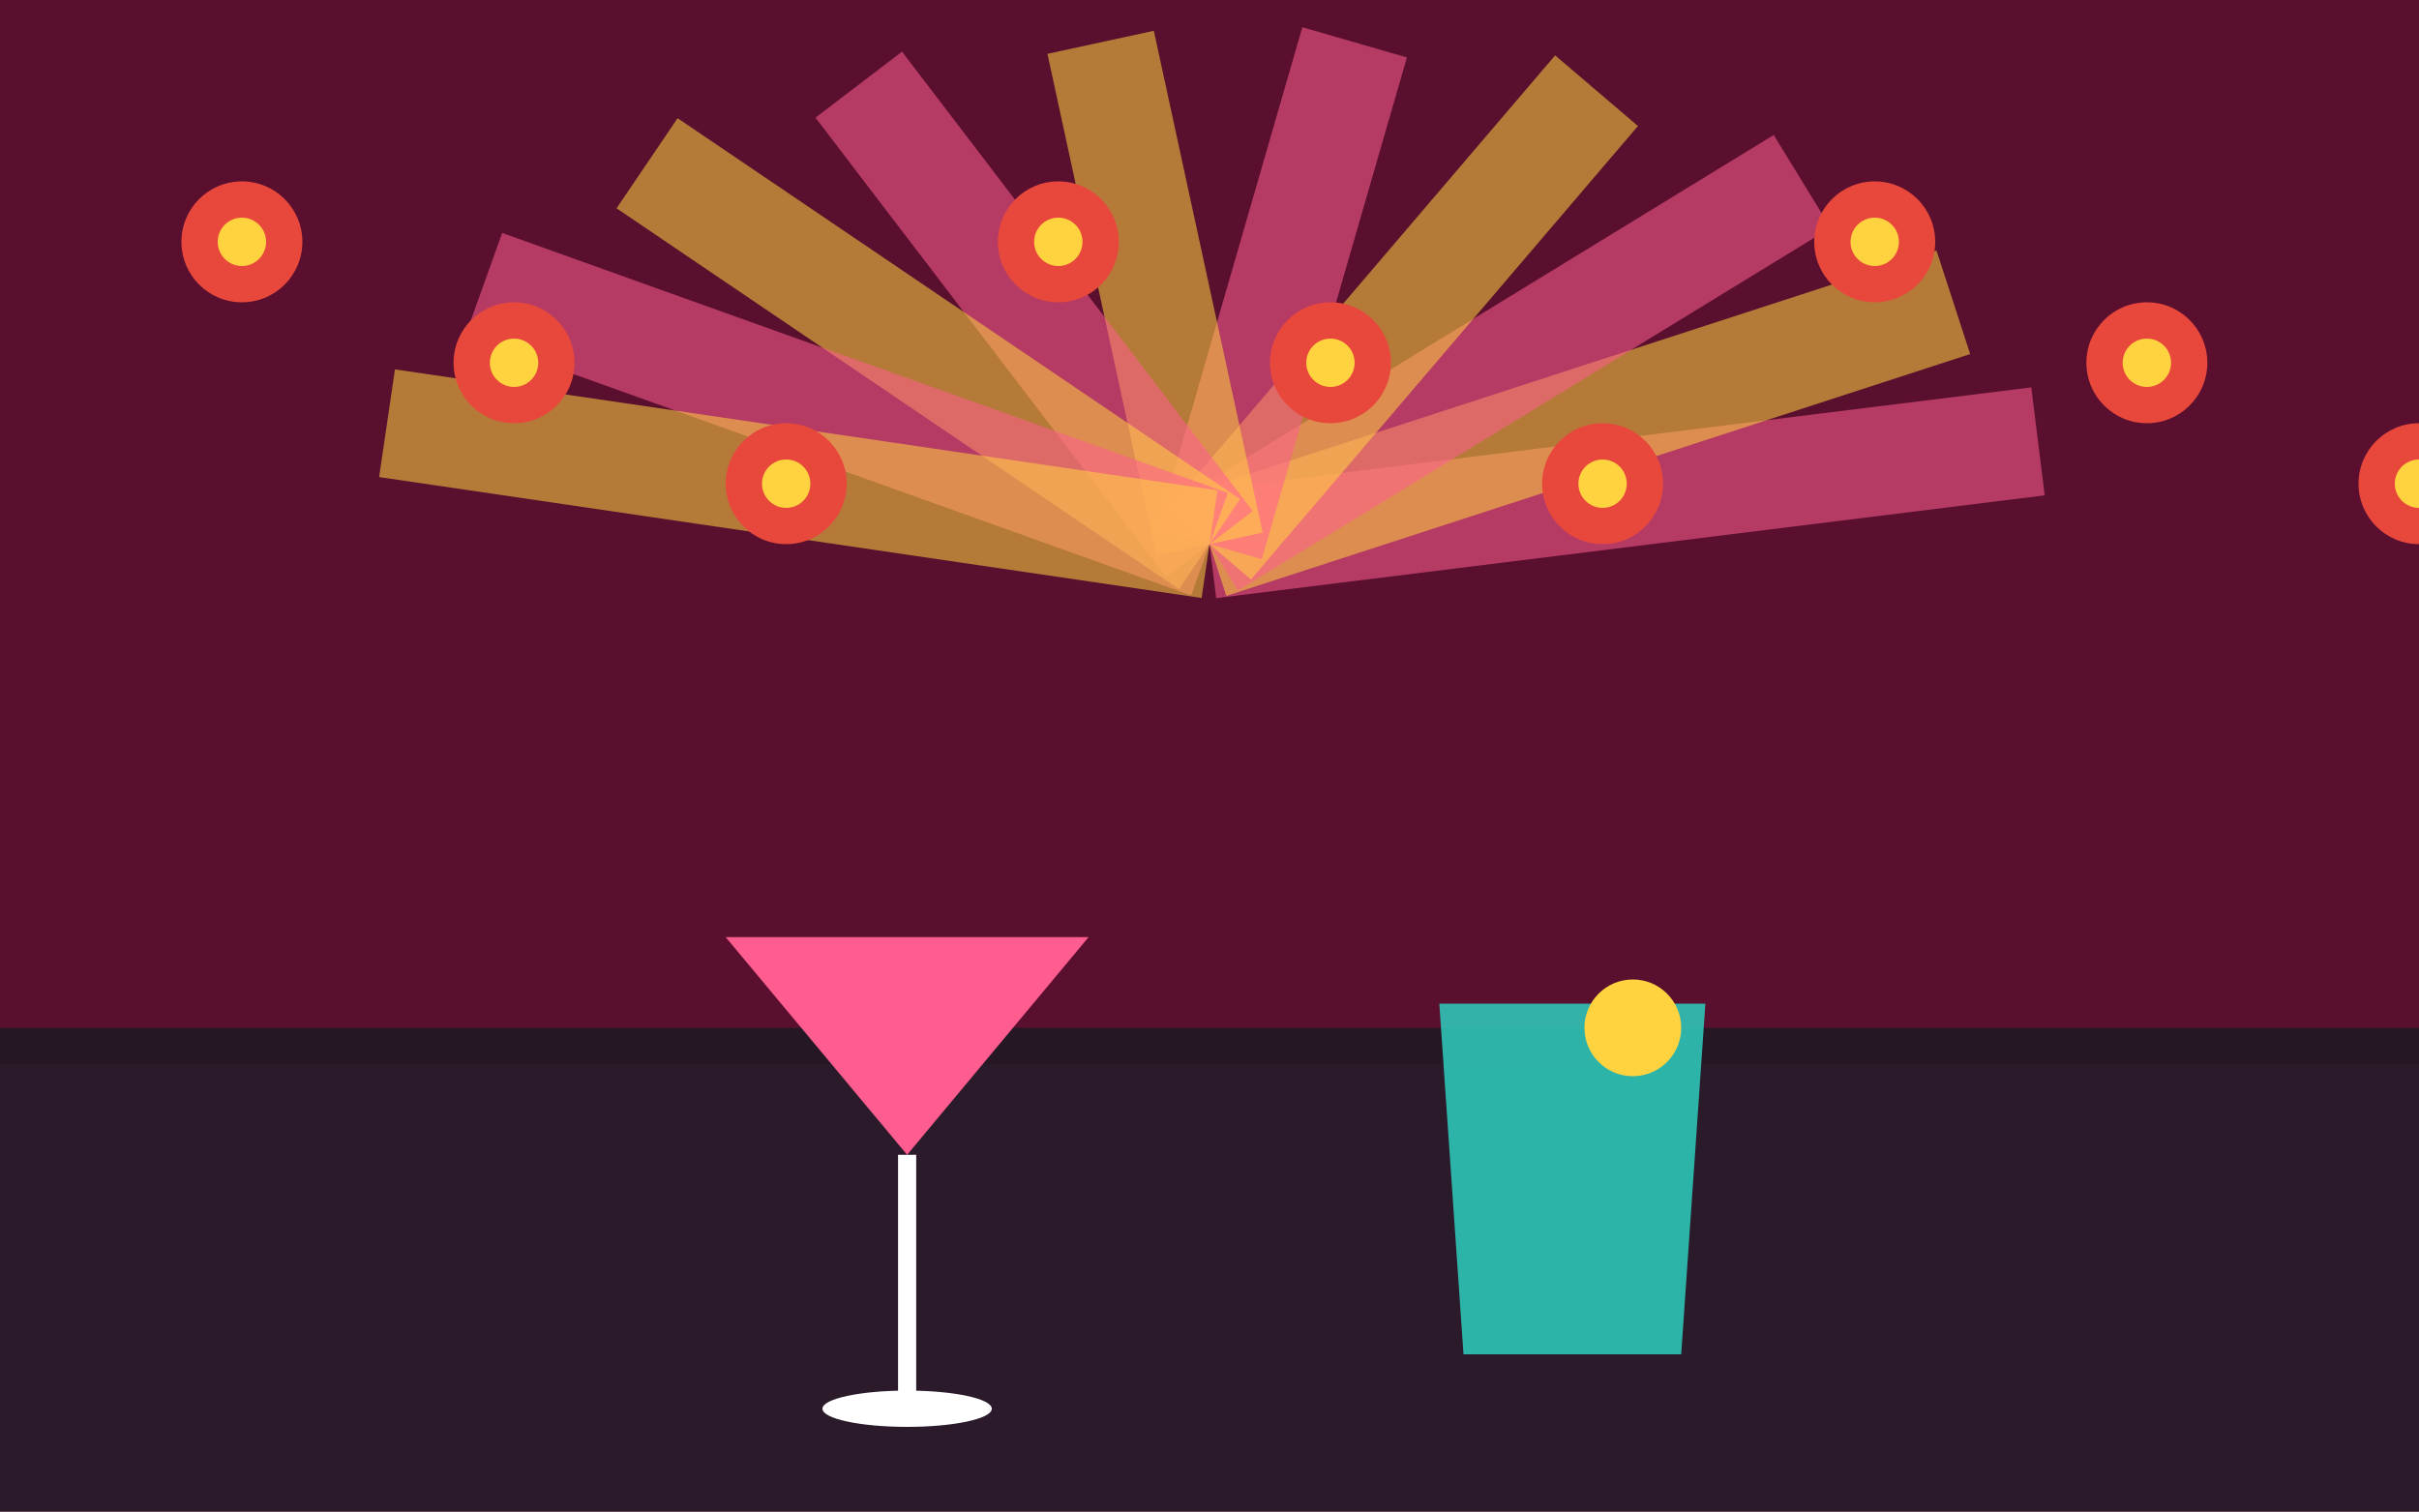
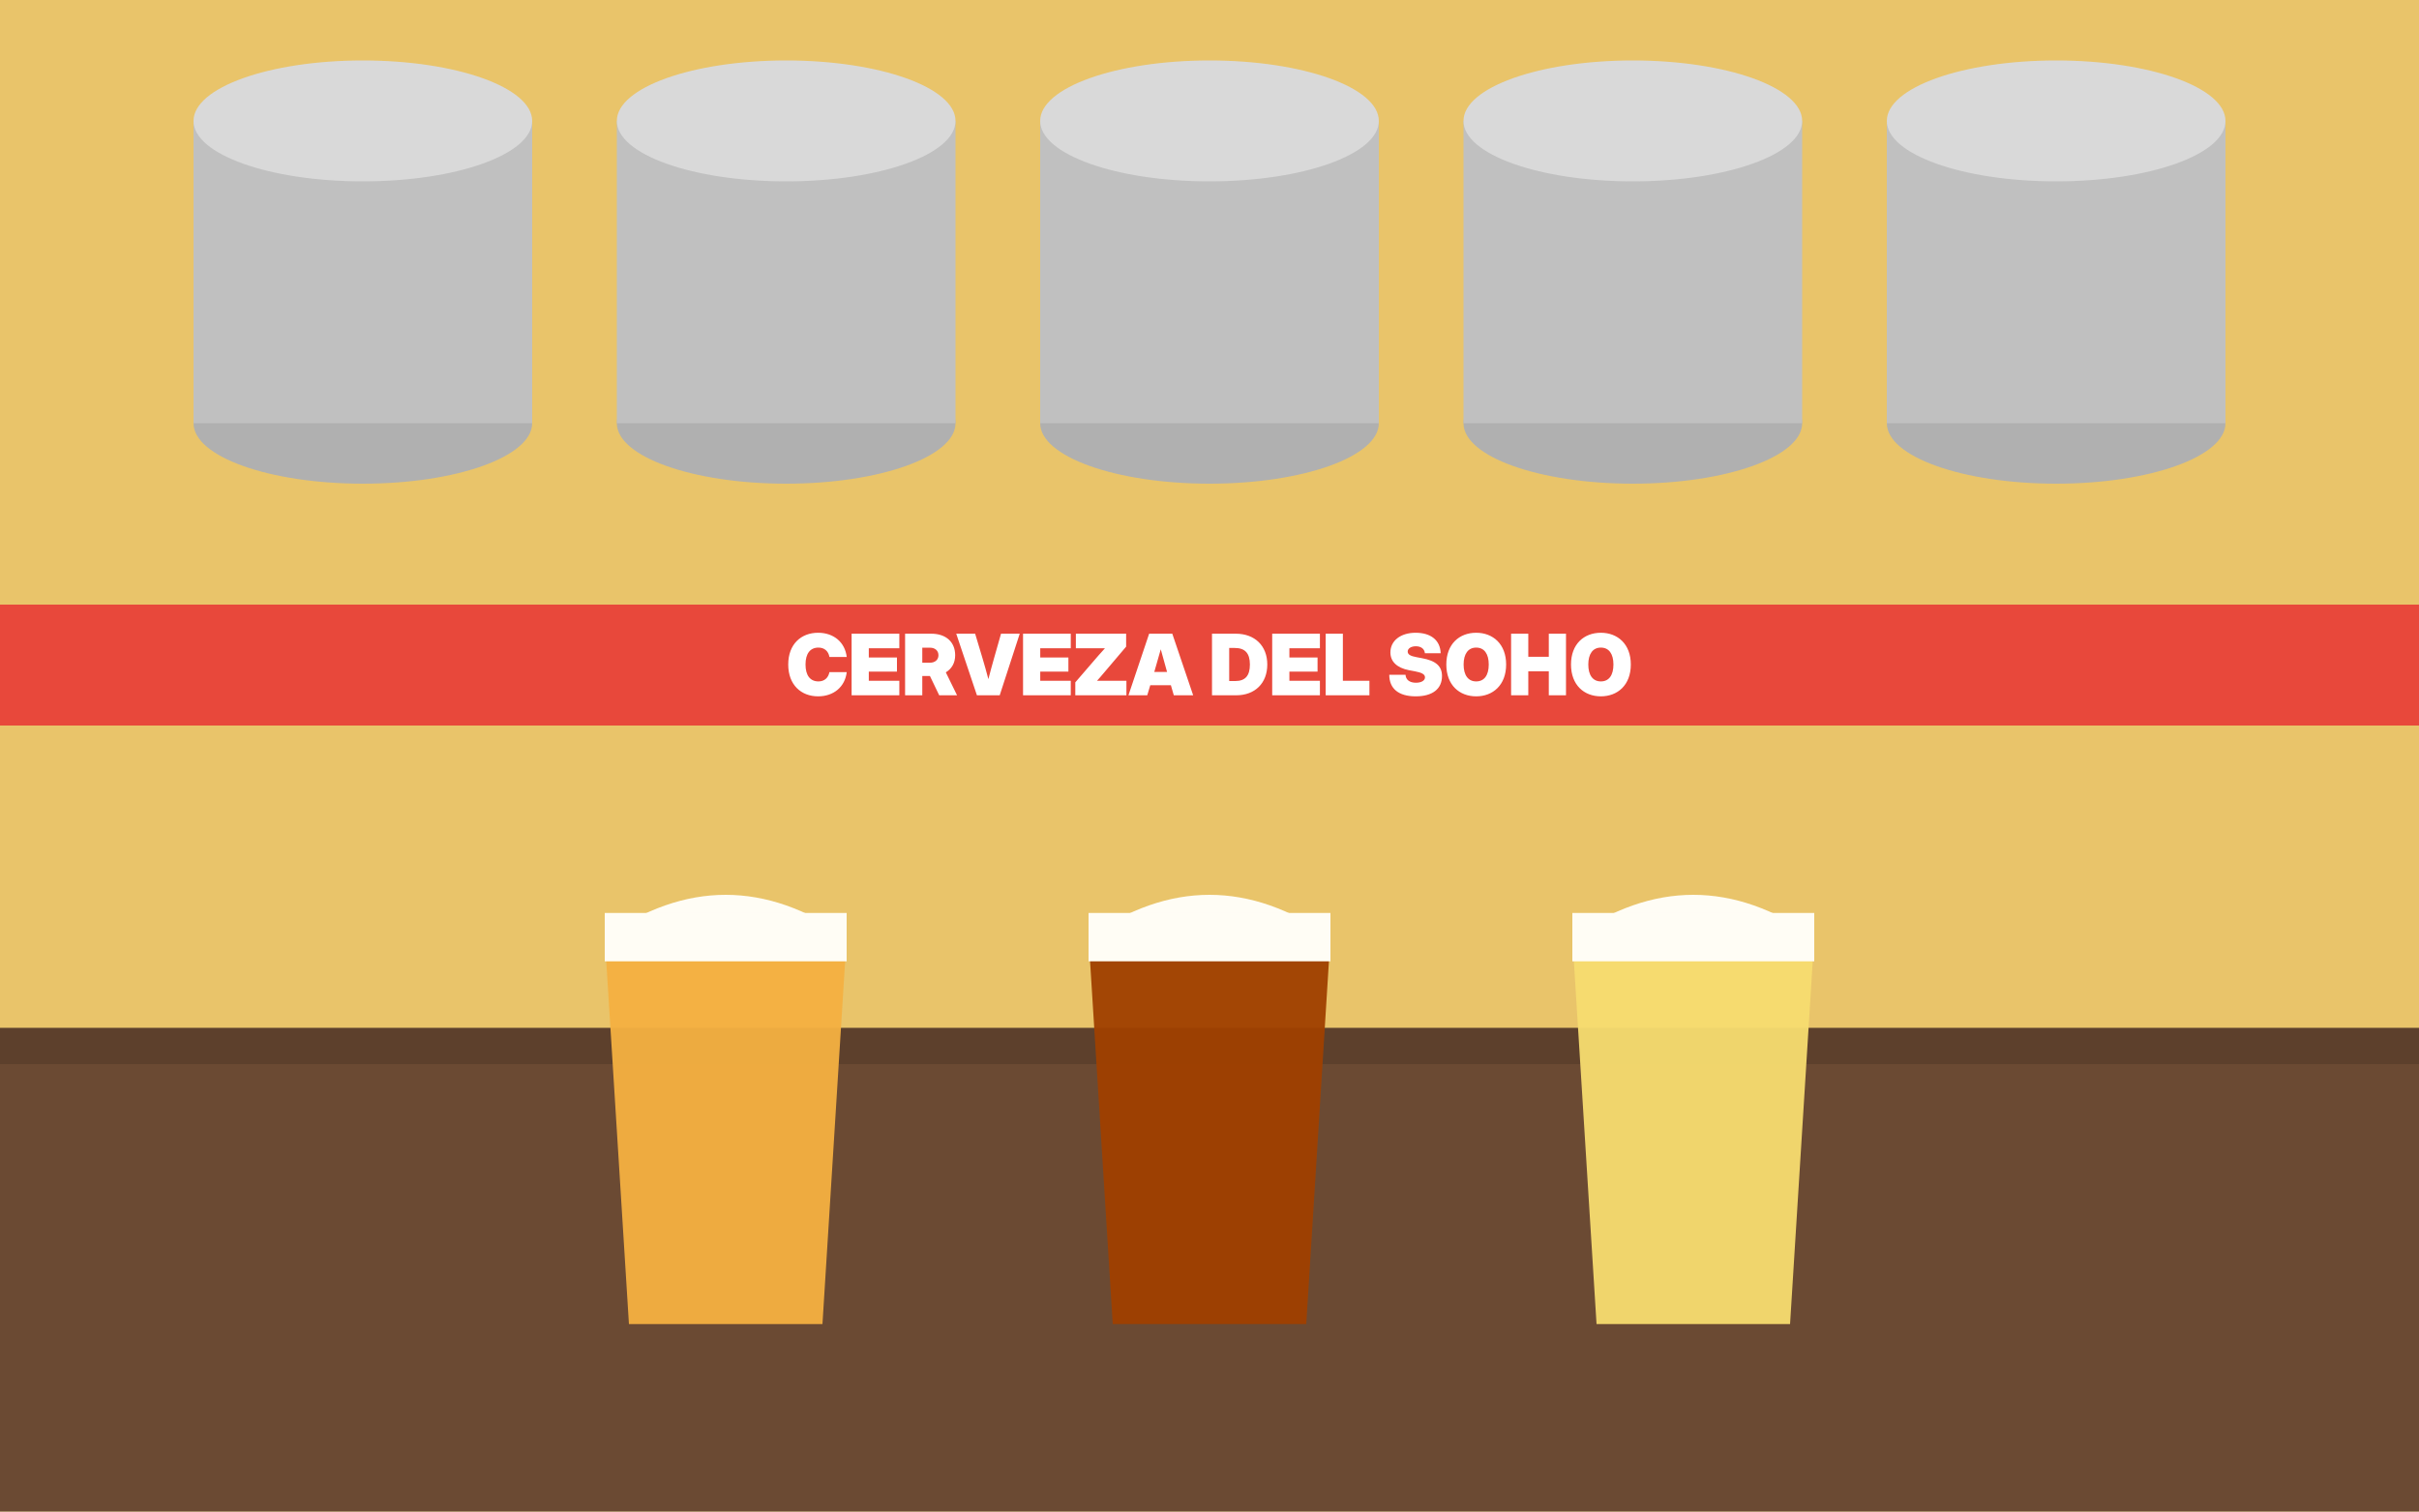
<svg xmlns="http://www.w3.org/2000/svg" viewBox="0 0 400 250" preserveAspectRatio="xMidYMid slice">
  <rect width="400" height="250" fill="#FFF" />
-   <rect width="400" height="250" fill="#5A0F2E" />
-   <g transform="translate(200,90)">
-     <path d="M0 0 L137 -17" stroke="#FF5D8F" stroke-width="18" opacity=".55" />
-     <path d="M0 0 L123 -40" stroke="#FFD23F" stroke-width="18" opacity=".55" />
-     <path d="M0 0 L98 -60" stroke="#FF5D8F" stroke-width="18" opacity=".55" />
-     <path d="M0 0 L64 -75" stroke="#FFD23F" stroke-width="18" opacity=".55" />
-     <path d="M0 0 L24 -83" stroke="#FF5D8F" stroke-width="18" opacity=".55" />
-     <path d="M0 0 L-18 -83" stroke="#FFD23F" stroke-width="18" opacity=".55" />
-     <path d="M0 0 L-58 -76" stroke="#FF5D8F" stroke-width="18" opacity=".55" />
-     <path d="M0 0 L-93 -63" stroke="#FFD23F" stroke-width="18" opacity=".55" />
-     <path d="M0 0 L-120 -43" stroke="#FF5D8F" stroke-width="18" opacity=".55" />
-     <path d="M0 0 L-136 -20" stroke="#FFD23F" stroke-width="18" opacity=".55" />
+   <rect width="400" height="250" fill="#E9C46A" />
+   <g transform="translate(60,30)">
+     <ellipse cx="0" cy="40" rx="28" ry="10" fill="#B0B0B0" />
+     <rect x="-28" y="-10" width="56" height="50" fill="#C0C0C0" />
+     <ellipse cx="0" cy="-10" rx="28" ry="10" fill="#D9D9D9" />
  </g>
-   <circle cx="40" cy="40" r="10" fill="#E8483B" />
-   <circle cx="40" cy="40" r="4" fill="#FFD23F" />
-   <circle cx="85" cy="60" r="10" fill="#E8483B" />
-   <circle cx="85" cy="60" r="4" fill="#FFD23F" />
-   <circle cx="130" cy="80" r="10" fill="#E8483B" />
-   <circle cx="130" cy="80" r="4" fill="#FFD23F" />
-   <circle cx="175" cy="40" r="10" fill="#E8483B" />
-   <circle cx="175" cy="40" r="4" fill="#FFD23F" />
-   <circle cx="220" cy="60" r="10" fill="#E8483B" />
-   <circle cx="220" cy="60" r="4" fill="#FFD23F" />
-   <circle cx="265" cy="80" r="10" fill="#E8483B" />
-   <circle cx="265" cy="80" r="4" fill="#FFD23F" />
-   <circle cx="310" cy="40" r="10" fill="#E8483B" />
-   <circle cx="310" cy="40" r="4" fill="#FFD23F" />
-   <circle cx="355" cy="60" r="10" fill="#E8483B" />
-   <circle cx="355" cy="60" r="4" fill="#FFD23F" />
-   <circle cx="400" cy="80" r="10" fill="#E8483B" />
-   <circle cx="400" cy="80" r="4" fill="#FFD23F" />
-   <rect x="0" y="170" width="400" height="80" fill="#2B1A2A" />
+   <g transform="translate(130,30)">
+     <ellipse cx="0" cy="40" rx="28" ry="10" fill="#B0B0B0" />
+     <rect x="-28" y="-10" width="56" height="50" fill="#C0C0C0" />
+     <ellipse cx="0" cy="-10" rx="28" ry="10" fill="#D9D9D9" />
+   </g>
+   <g transform="translate(200,30)">
+     <ellipse cx="0" cy="40" rx="28" ry="10" fill="#B0B0B0" />
+     <rect x="-28" y="-10" width="56" height="50" fill="#C0C0C0" />
+     <ellipse cx="0" cy="-10" rx="28" ry="10" fill="#D9D9D9" />
+   </g>
+   <g transform="translate(270,30)">
+     <ellipse cx="0" cy="40" rx="28" ry="10" fill="#B0B0B0" />
+     <rect x="-28" y="-10" width="56" height="50" fill="#C0C0C0" />
+     <ellipse cx="0" cy="-10" rx="28" ry="10" fill="#D9D9D9" />
+   </g>
+   <g transform="translate(340,30)">
+     <ellipse cx="0" cy="40" rx="28" ry="10" fill="#B0B0B0" />
+     <rect x="-28" y="-10" width="56" height="50" fill="#C0C0C0" />
+     <ellipse cx="0" cy="-10" rx="28" ry="10" fill="#D9D9D9" />
+   </g>
+   <rect x="0" y="100" width="400" height="20" fill="#E8483B" />
+   <text x="200" y="115" text-anchor="middle" font-family="Inter Display" font-weight="900" font-size="14" fill="#fff">CERVEZA DEL SOHO</text>
+   <rect x="0" y="170" width="400" height="80" fill="#6B4A33" />
  <rect x="0" y="170" width="400" height="6" fill="#00000022" />
-   <g transform="translate(150,215)">
-     <path d="M-30 -60 h60 l-30 36z" fill="#FF5D8F" />
-     <line x1="0" y1="-24" x2="0" y2="16" stroke="#fff" stroke-width="3" />
-     <ellipse cx="0" cy="18" rx="14" ry="3" fill="#fff" />
+   <g transform="translate(120,215)">
+     <path d="M-20 -60 h40 l-4 64 h-32z" fill="#F5B041" opacity=".95" />
+     <path d="M-20 -60 q20 -14 40 0z" fill="#FFFDF5" />
+     <rect x="-20" y="-64" width="40" height="8" fill="#FFFDF5" />
  </g>
-   <g transform="translate(260,220)">
-     <path d="M-22 -54 h44 l-4 58 h-36z" fill="#2EC4B6" opacity=".9" />
-     <circle cx="10" cy="-50" r="8" fill="#FFD23F" />
+   <g transform="translate(200,215)">
+     <path d="M-20 -60 h40 l-4 64 h-32z" fill="#A04000" opacity=".95" />
+     <path d="M-20 -60 q20 -14 40 0z" fill="#FFFDF5" />
+     <rect x="-20" y="-64" width="40" height="8" fill="#FFFDF5" />
+   </g>
+   <g transform="translate(280,215)">
+     <path d="M-20 -60 h40 l-4 64 h-32z" fill="#F7DC6F" opacity=".95" />
+     <path d="M-20 -60 q20 -14 40 0z" fill="#FFFDF5" />
+     <rect x="-20" y="-64" width="40" height="8" fill="#FFFDF5" />
  </g>
</svg>
